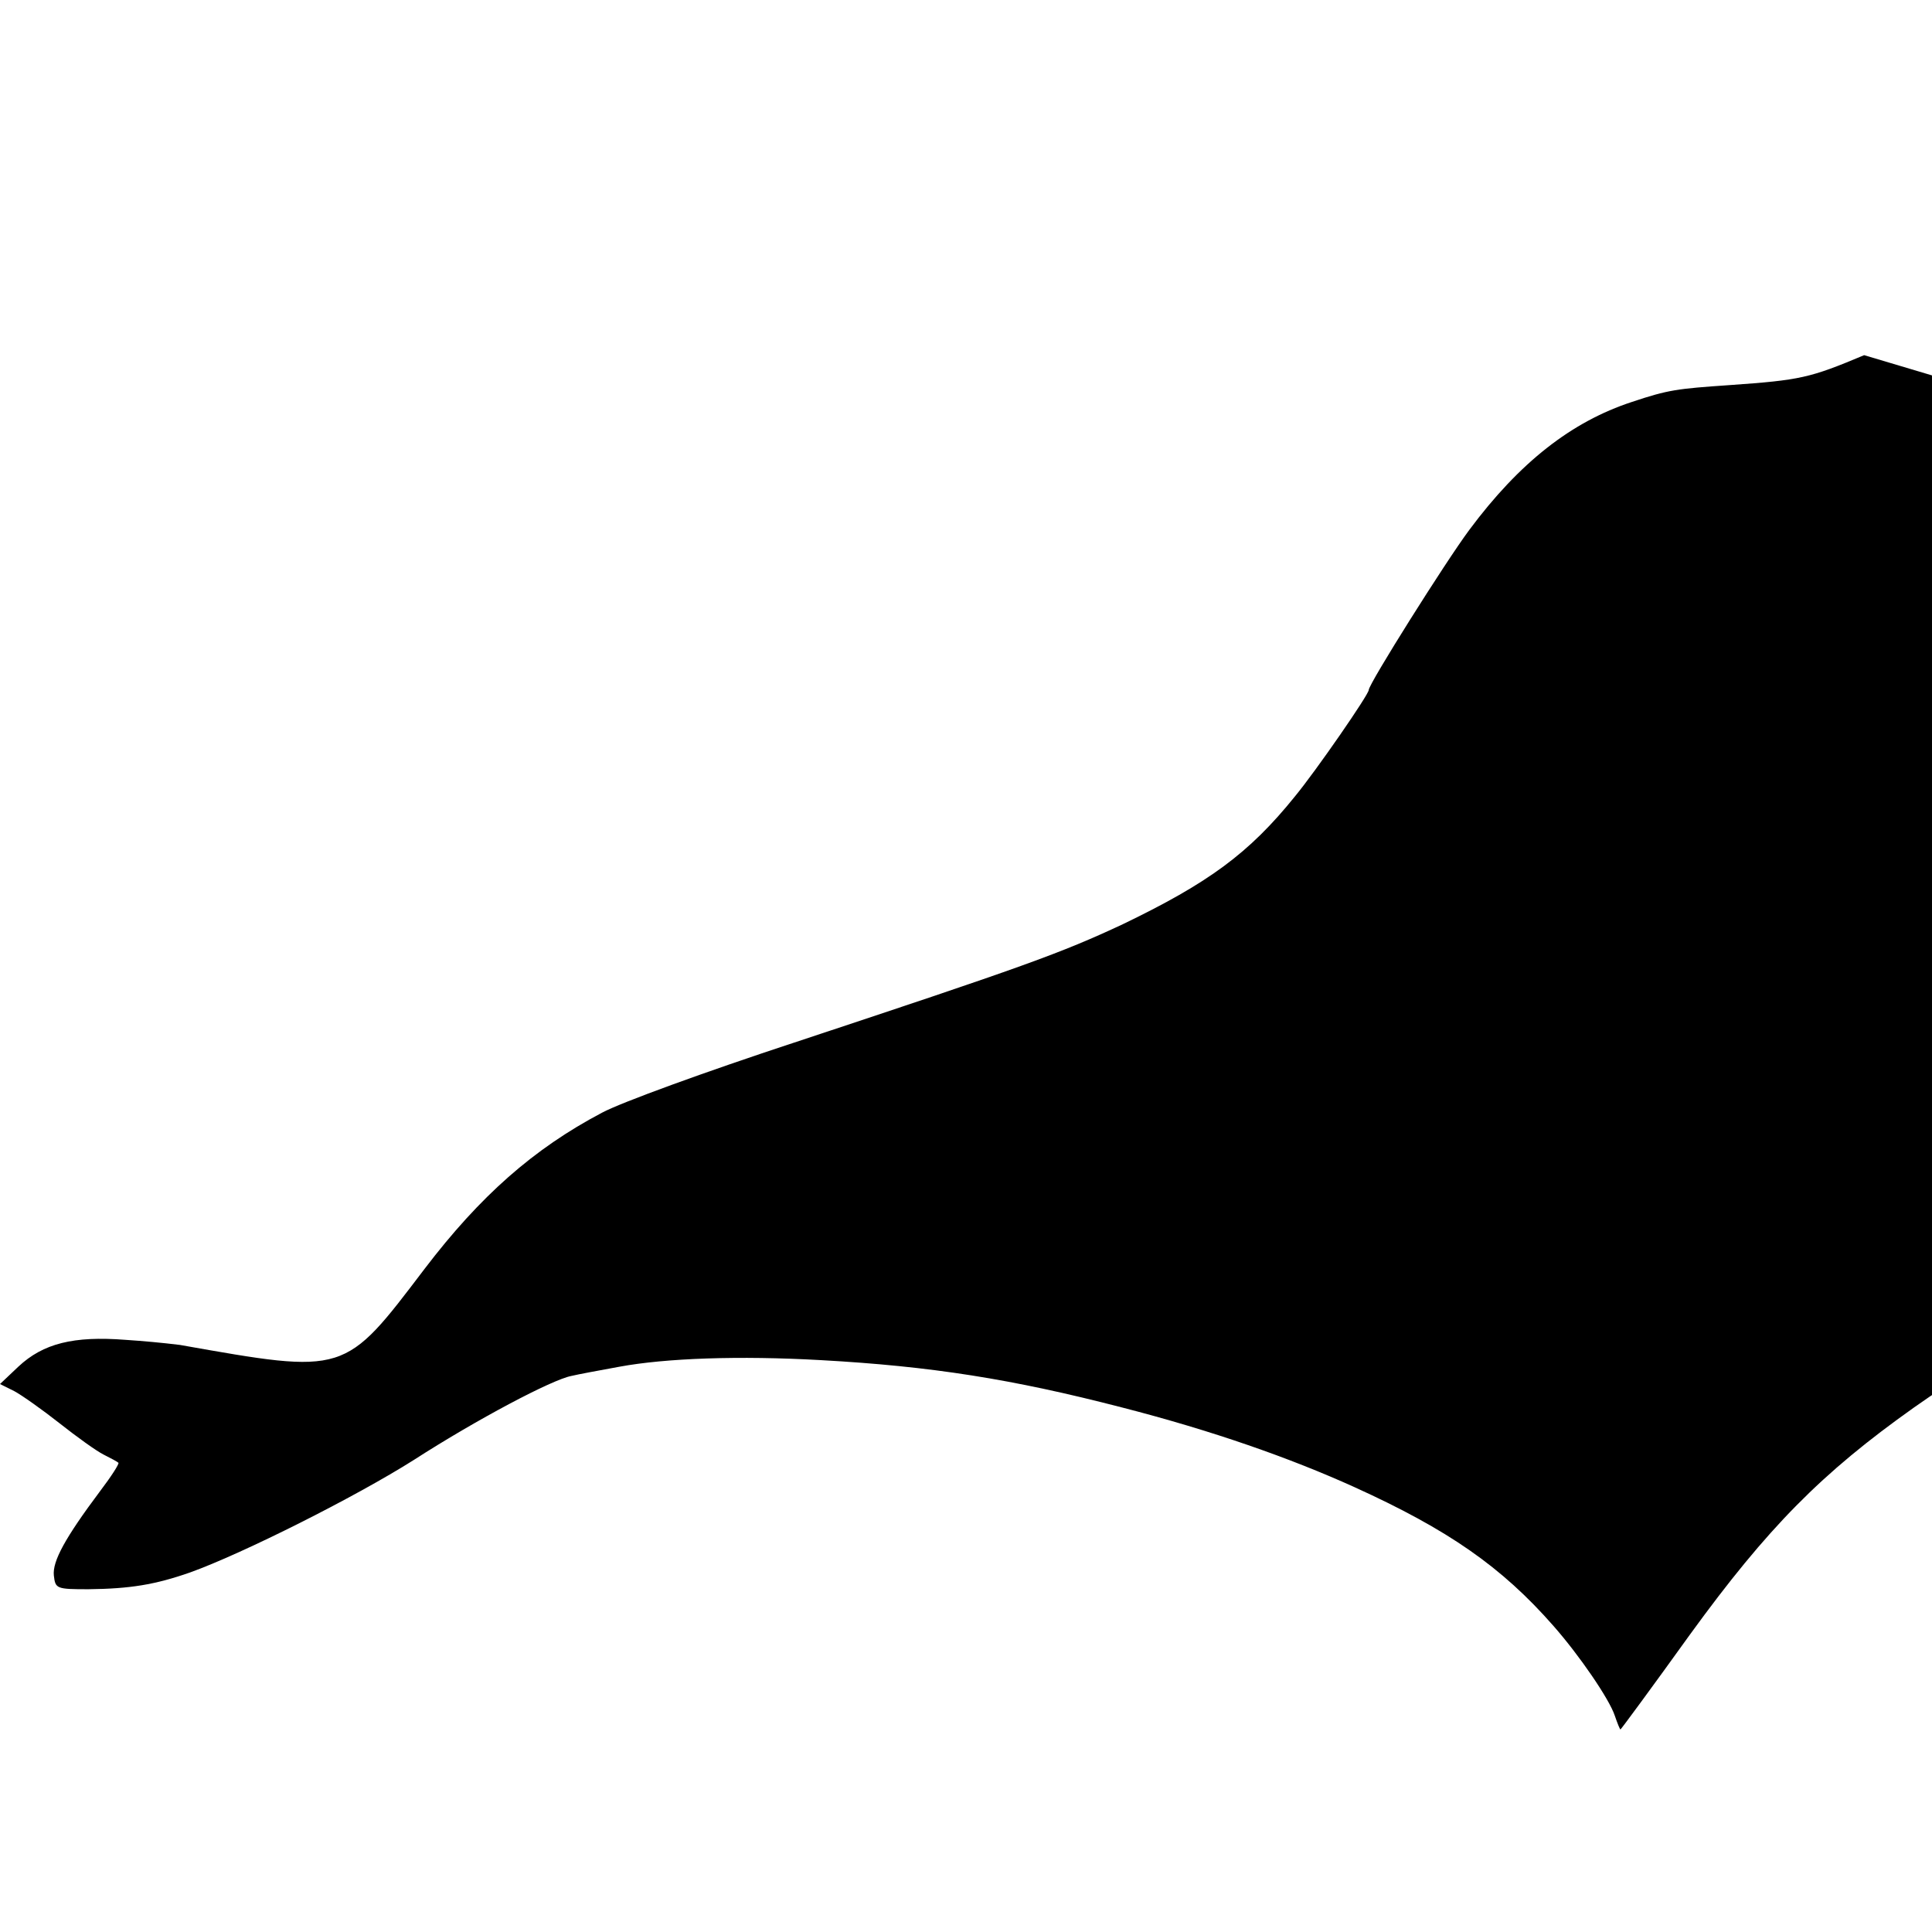
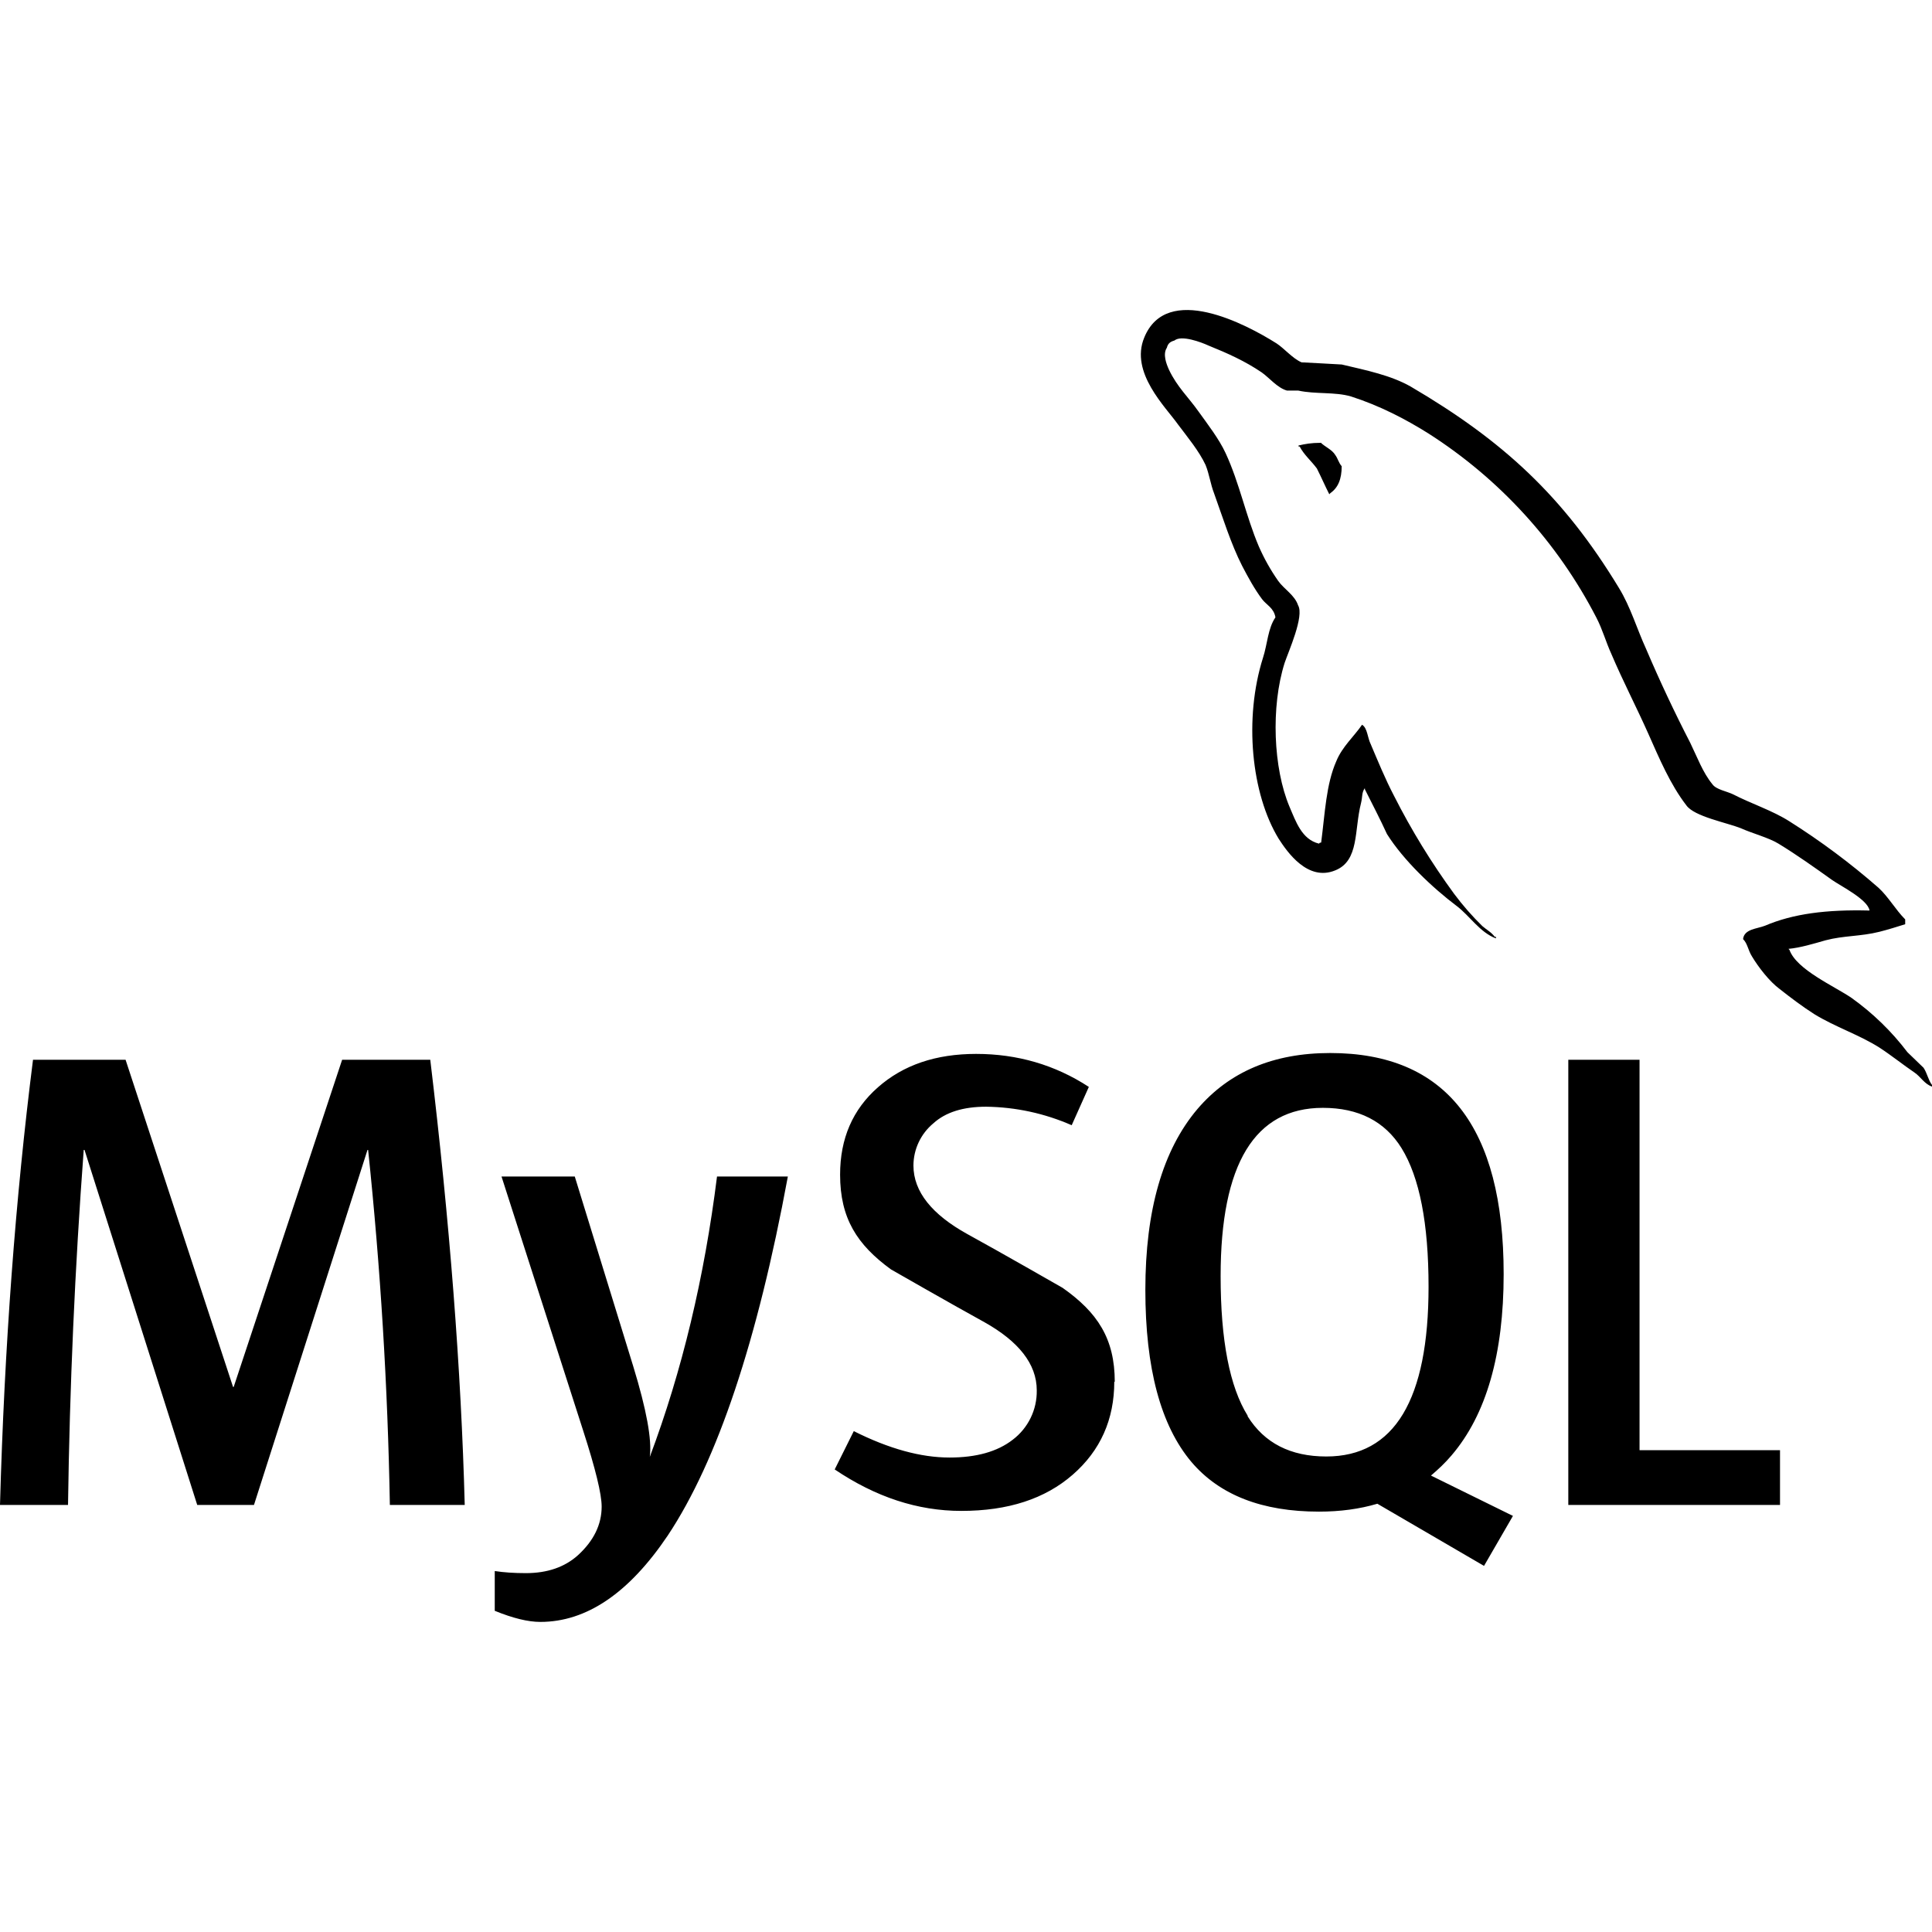
- <svg xmlns="http://www.w3.org/2000/svg" role="img" viewBox="0 0 24 24" fill="currentColor">
-   <path d="M23.157 4.412c-.676.284-.79.31-1.673.372-.65.045-.757.057-1.212.209-.75.246-1.395.75-2.02 1.59-.296.398-1.249 1.913-1.249 1.988 0 .057-.65.998-.915 1.32-.574.713-1.08 1.079-2.14 1.59-.77.36-1.224.524-4.102 1.477-1.073.353-2.133.738-2.367.864-.852.449-1.515 1.036-2.203 1.938-1.003 1.32-.972 1.313-3.042.947a12.264 12.264 0 00-.675-.063c-.644-.05-1.023.044-1.332.334L0 17.193l.177.088c.094.05.353.234.561.398.215.17.461.347.55.391.088.044.17.088.183.101.012.013-.089.17-.228.353-.435.581-.593.871-.574 1.048.019.164.032.17.43.17.517-.006.826-.056 1.261-.208.65-.233 2.058-.94 2.784-1.4.776-.5 1.717-.998 1.956-1.042.082-.02.354-.07.594-.114.58-.107 1.488-.139 2.503-.082 1.369.076 2.373.234 3.737.587 1.13.29 2.095.63 2.89.99 1.167.53 1.83.991 2.473 1.724.322.366.694.908.763 1.117.032.094.063.17.07.17.006 0 .397-.53.864-1.18.966-1.33 1.635-2.006 2.783-2.82 1.035-.732 2.07-1.236 3.75-1.83 1.477-.523 2.114-.775 2.657-1.046.883-.442 1.546-.997 2.107-1.767.284-.391.681-1.028.915-1.464.366-.688.757-1.634.89-2.152.076-.29.152-.77.177-1.11.025-.373.013-.449-.076-.411z" />
+ <svg xmlns="http://www.w3.org/2000/svg" role="img" viewBox="0 0 24 24">
+   <path d="M16.405 5.501c-.115 0-.193.014-.274.033v.013h.014c.054.104.146.18.214.273.054.107.1.214.154.32l.014-.015c.094-.066.14-.172.14-.333-.04-.047-.046-.094-.08-.14-.04-.067-.126-.1-.18-.153zM5.77 18.695h-.927a50.854 50.854 0 00-.27-4.41h-.008l-1.41 4.41H2.45l-1.4-4.41h-.01a72.892 72.892 0 00-.195 4.41H0c.055-1.966.192-3.81.41-5.53h1.15l1.335 4.064h.008l1.347-4.064h1.095c.242 2.015.384 3.86.428 5.53zm4.017-4.08c-.378 2.045-.876 3.533-1.492 4.46-.482.716-1.01 1.073-1.583 1.073-.153 0-.34-.046-.566-.138v-.494c.11.017.24.026.386.026.268 0 .483-.075.647-.222.197-.18.295-.382.295-.605 0-.155-.077-.47-.23-.944L6.23 14.615h.91l.727 2.36c.164.536.233.91.205 1.123.4-1.064.678-2.227.835-3.483zm12.325 4.08h-2.63v-5.53h.885v4.85h1.745zm-3.32.135l-1.016-.5c.09-.076.177-.158.255-.25.433-.506.648-1.258.648-2.253 0-1.83-.718-2.746-2.155-2.746-.704 0-1.254.232-1.65.697-.43.508-.646 1.256-.646 2.245 0 .972.19 1.686.574 2.14.35.41.877.615 1.583.615.264 0 .506-.033.725-.098l1.325.772.36-.622zM15.5 17.588c-.225-.36-.337-.94-.337-1.736 0-1.393.424-2.09 1.27-2.09.443 0 .77.167.977.5.224.362.336.936.336 1.723 0 1.404-.424 2.108-1.27 2.108-.445 0-.77-.167-.978-.5zm-1.658-.425c0 .47-.172.856-.516 1.156-.344.3-.803.45-1.384.45-.543 0-1.064-.172-1.573-.515l.237-.476c.438.22.833.328 1.19.328.332 0 .593-.073.783-.22a.754.754 0 00.3-.615c0-.33-.23-.61-.648-.845-.388-.213-1.163-.657-1.163-.657-.422-.307-.632-.636-.632-1.177 0-.45.157-.81.47-1.085.315-.278.72-.415 1.22-.415.512 0 .98.136 1.4.41l-.213.476a2.726 2.726 0 00-1.064-.23c-.283 0-.502.068-.654.206a.685.685 0 00-.248.524c0 .328.234.61.666.85.393.215 1.187.67 1.187.67.433.305.648.63.648 1.168zm9.382-5.852c-.535-.014-.95.04-1.297.188-.1.04-.26.04-.274.167.055.053.063.14.11.214.08.134.218.313.346.407.14.11.28.216.427.31.26.16.555.255.81.416.145.094.293.213.44.313.073.05.12.14.214.172v-.02c-.046-.06-.06-.147-.105-.214-.067-.067-.134-.127-.2-.193a3.223 3.223 0 00-.695-.675c-.214-.146-.682-.35-.77-.595l-.013-.014c.146-.013.32-.066.46-.106.227-.06.435-.047.67-.106.106-.027.213-.06.32-.094v-.06c-.12-.12-.21-.283-.334-.395a8.867 8.867 0 00-1.104-.823c-.21-.134-.476-.22-.697-.334-.08-.04-.214-.06-.26-.127-.12-.146-.19-.34-.275-.514a17.69 17.69 0 01-.547-1.163c-.12-.262-.193-.523-.34-.763-.69-1.137-1.437-1.826-2.586-2.5-.247-.14-.543-.2-.856-.274-.167-.008-.334-.02-.5-.027-.11-.047-.216-.174-.31-.235-.38-.24-1.364-.76-1.644-.072-.18.434.267.862.422 1.082.115.153.26.328.34.5.047.116.06.235.107.356.106.294.207.622.347.897.073.14.153.287.247.413.054.073.146.107.167.227-.094.136-.1.334-.154.5-.24.757-.146 1.693.194 2.25.107.166.362.534.703.393.3-.12.234-.5.32-.835.02-.08.007-.133.048-.187v.015c.094.188.188.367.274.555.206.328.566.668.867.895.16.12.287.328.487.402v-.02h-.015c-.043-.058-.1-.086-.154-.133a3.445 3.445 0 01-.35-.4 8.76 8.76 0 01-.747-1.218c-.11-.21-.202-.436-.29-.643-.04-.08-.04-.2-.107-.24-.1.146-.247.273-.32.453-.127.288-.14.642-.188 1.01-.027.007-.014 0-.027.014-.214-.052-.287-.274-.367-.46-.2-.475-.233-1.238-.06-1.785.047-.14.247-.582.167-.716-.042-.127-.174-.2-.247-.303a2.478 2.478 0 01-.24-.427c-.16-.374-.24-.788-.414-1.162-.08-.173-.22-.354-.334-.513-.127-.18-.267-.307-.368-.52-.033-.073-.08-.194-.027-.274.014-.054.042-.075.094-.09.088-.072.335.022.422.062.247.1.455.194.662.334.094.066.195.193.315.226h.14c.214.047.455.014.655.073.355.114.675.28.962.46a5.953 5.953 0 012.085 2.286c.08.154.115.295.188.455.14.33.313.663.455.982.14.315.275.636.476.897.1.14.502.213.682.286.133.06.34.115.46.188.23.14.454.3.67.454.11.076.443.243.463.378z" />
</svg>
